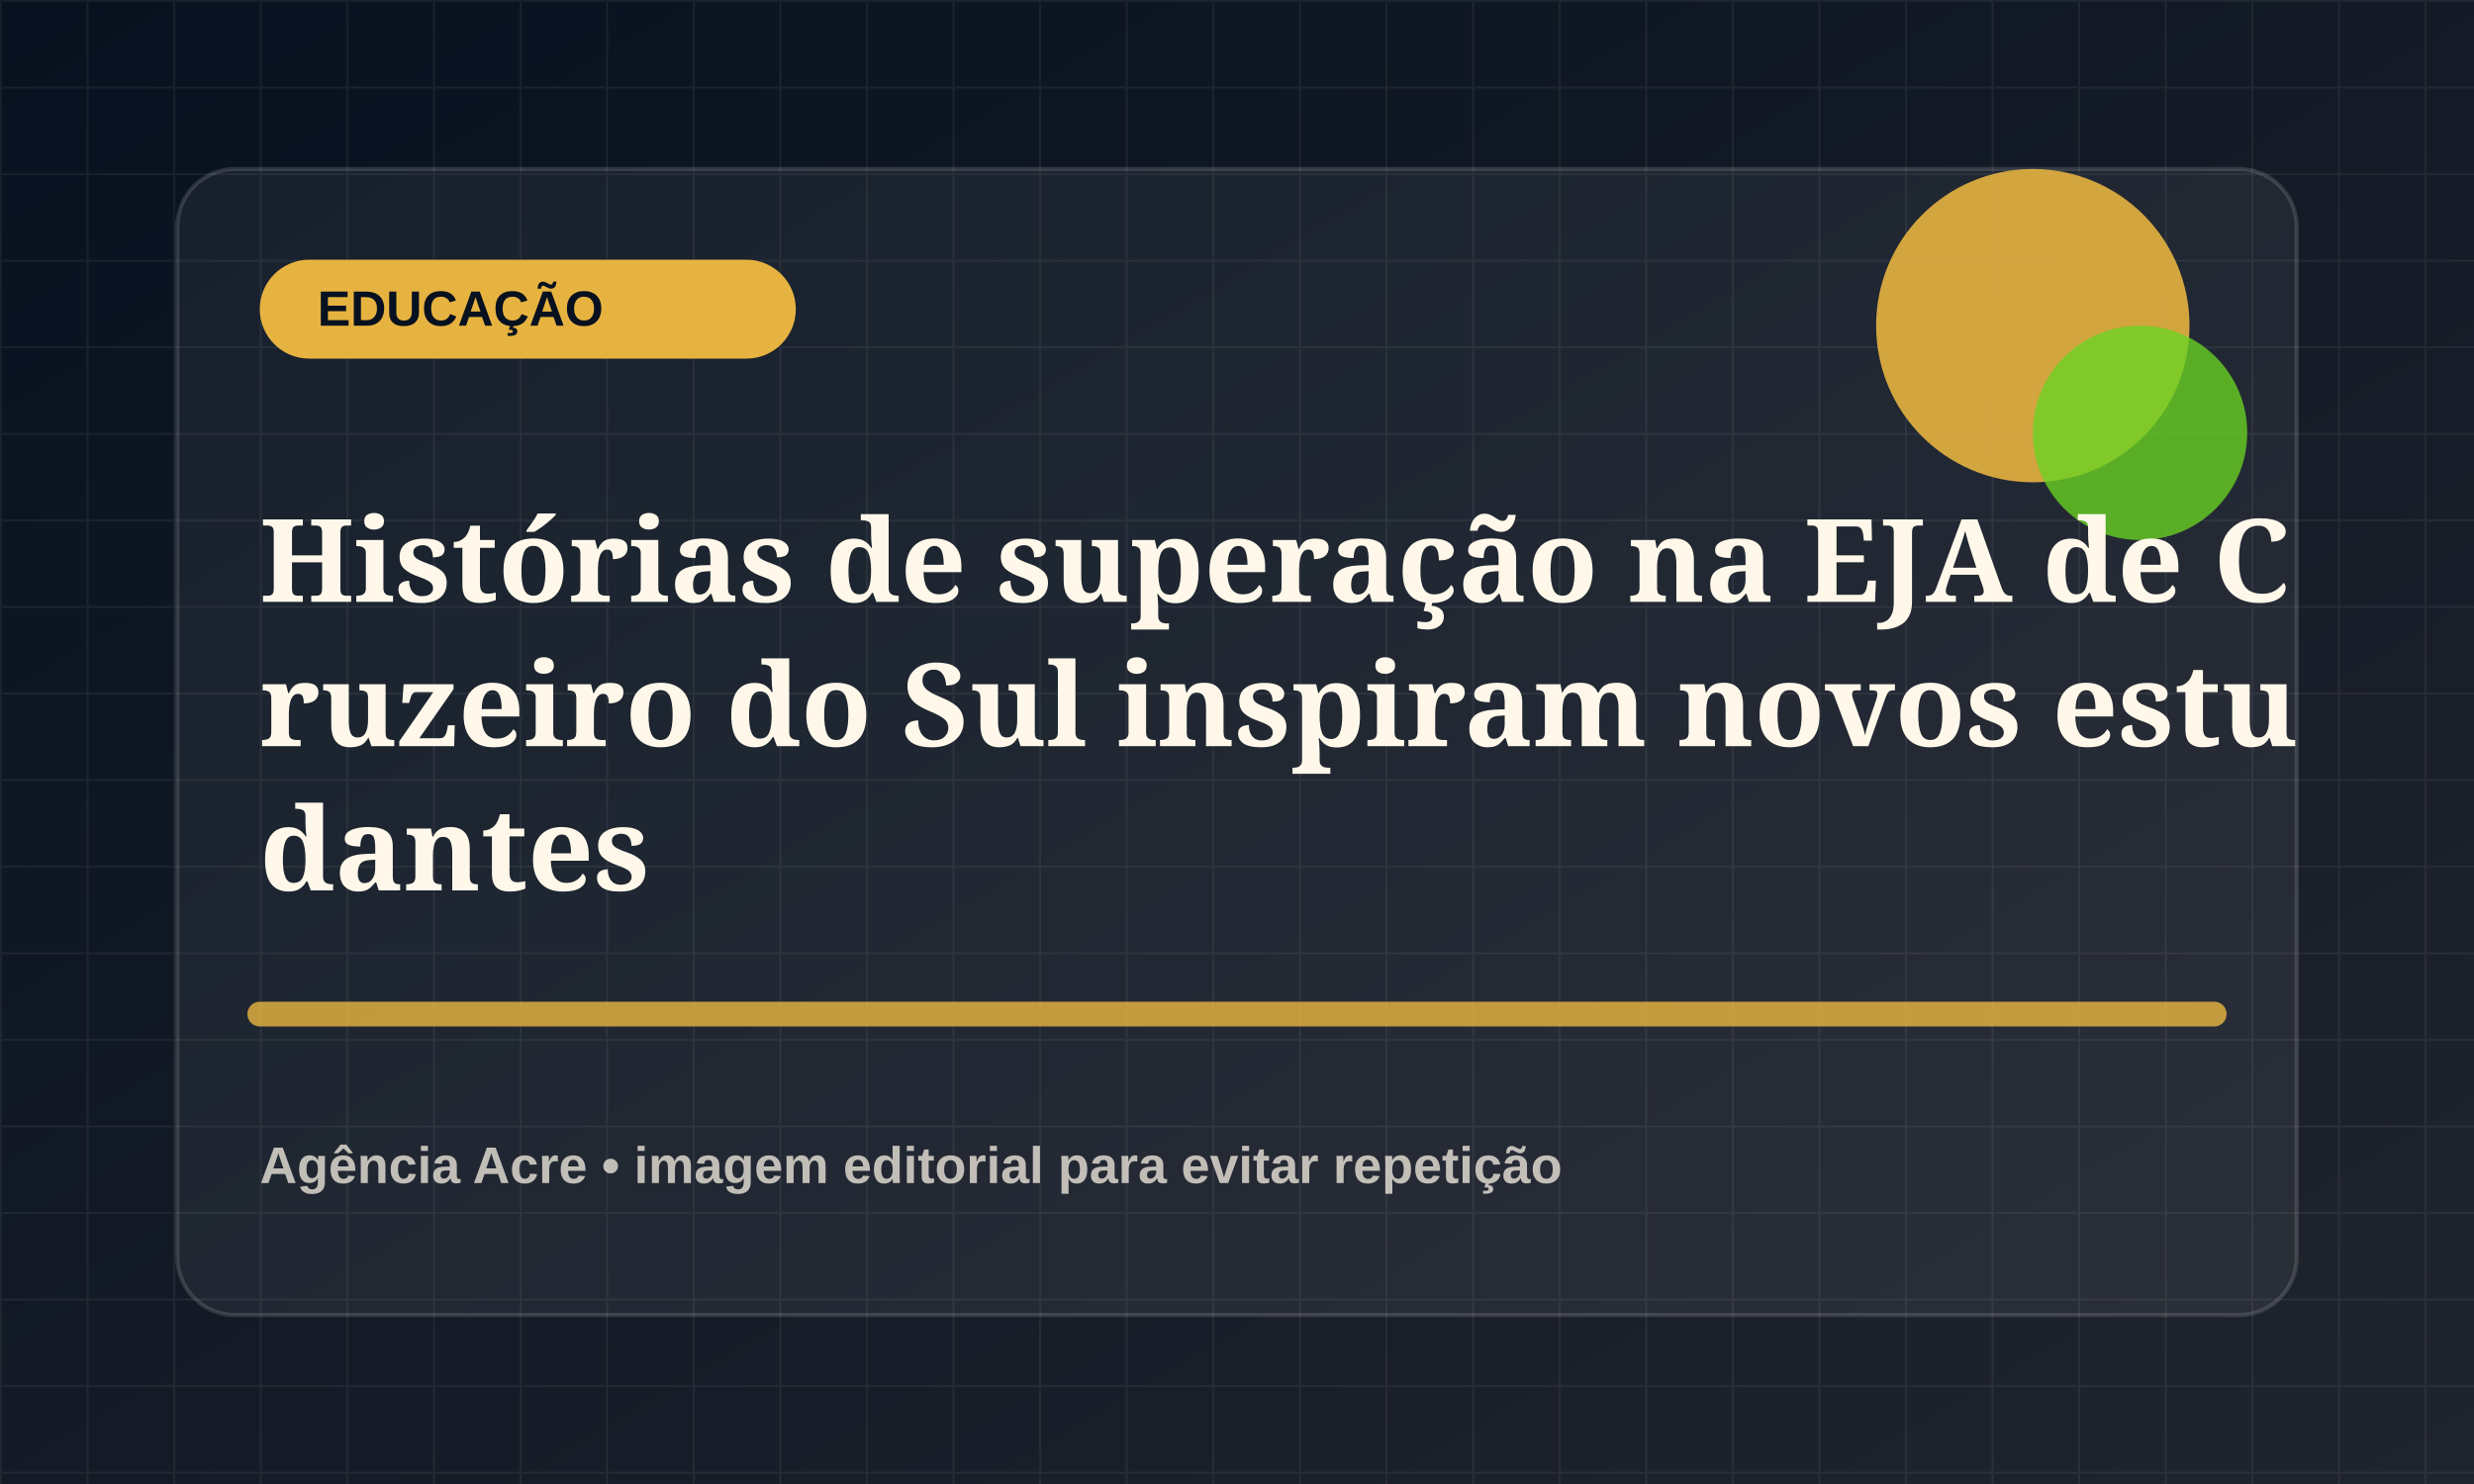
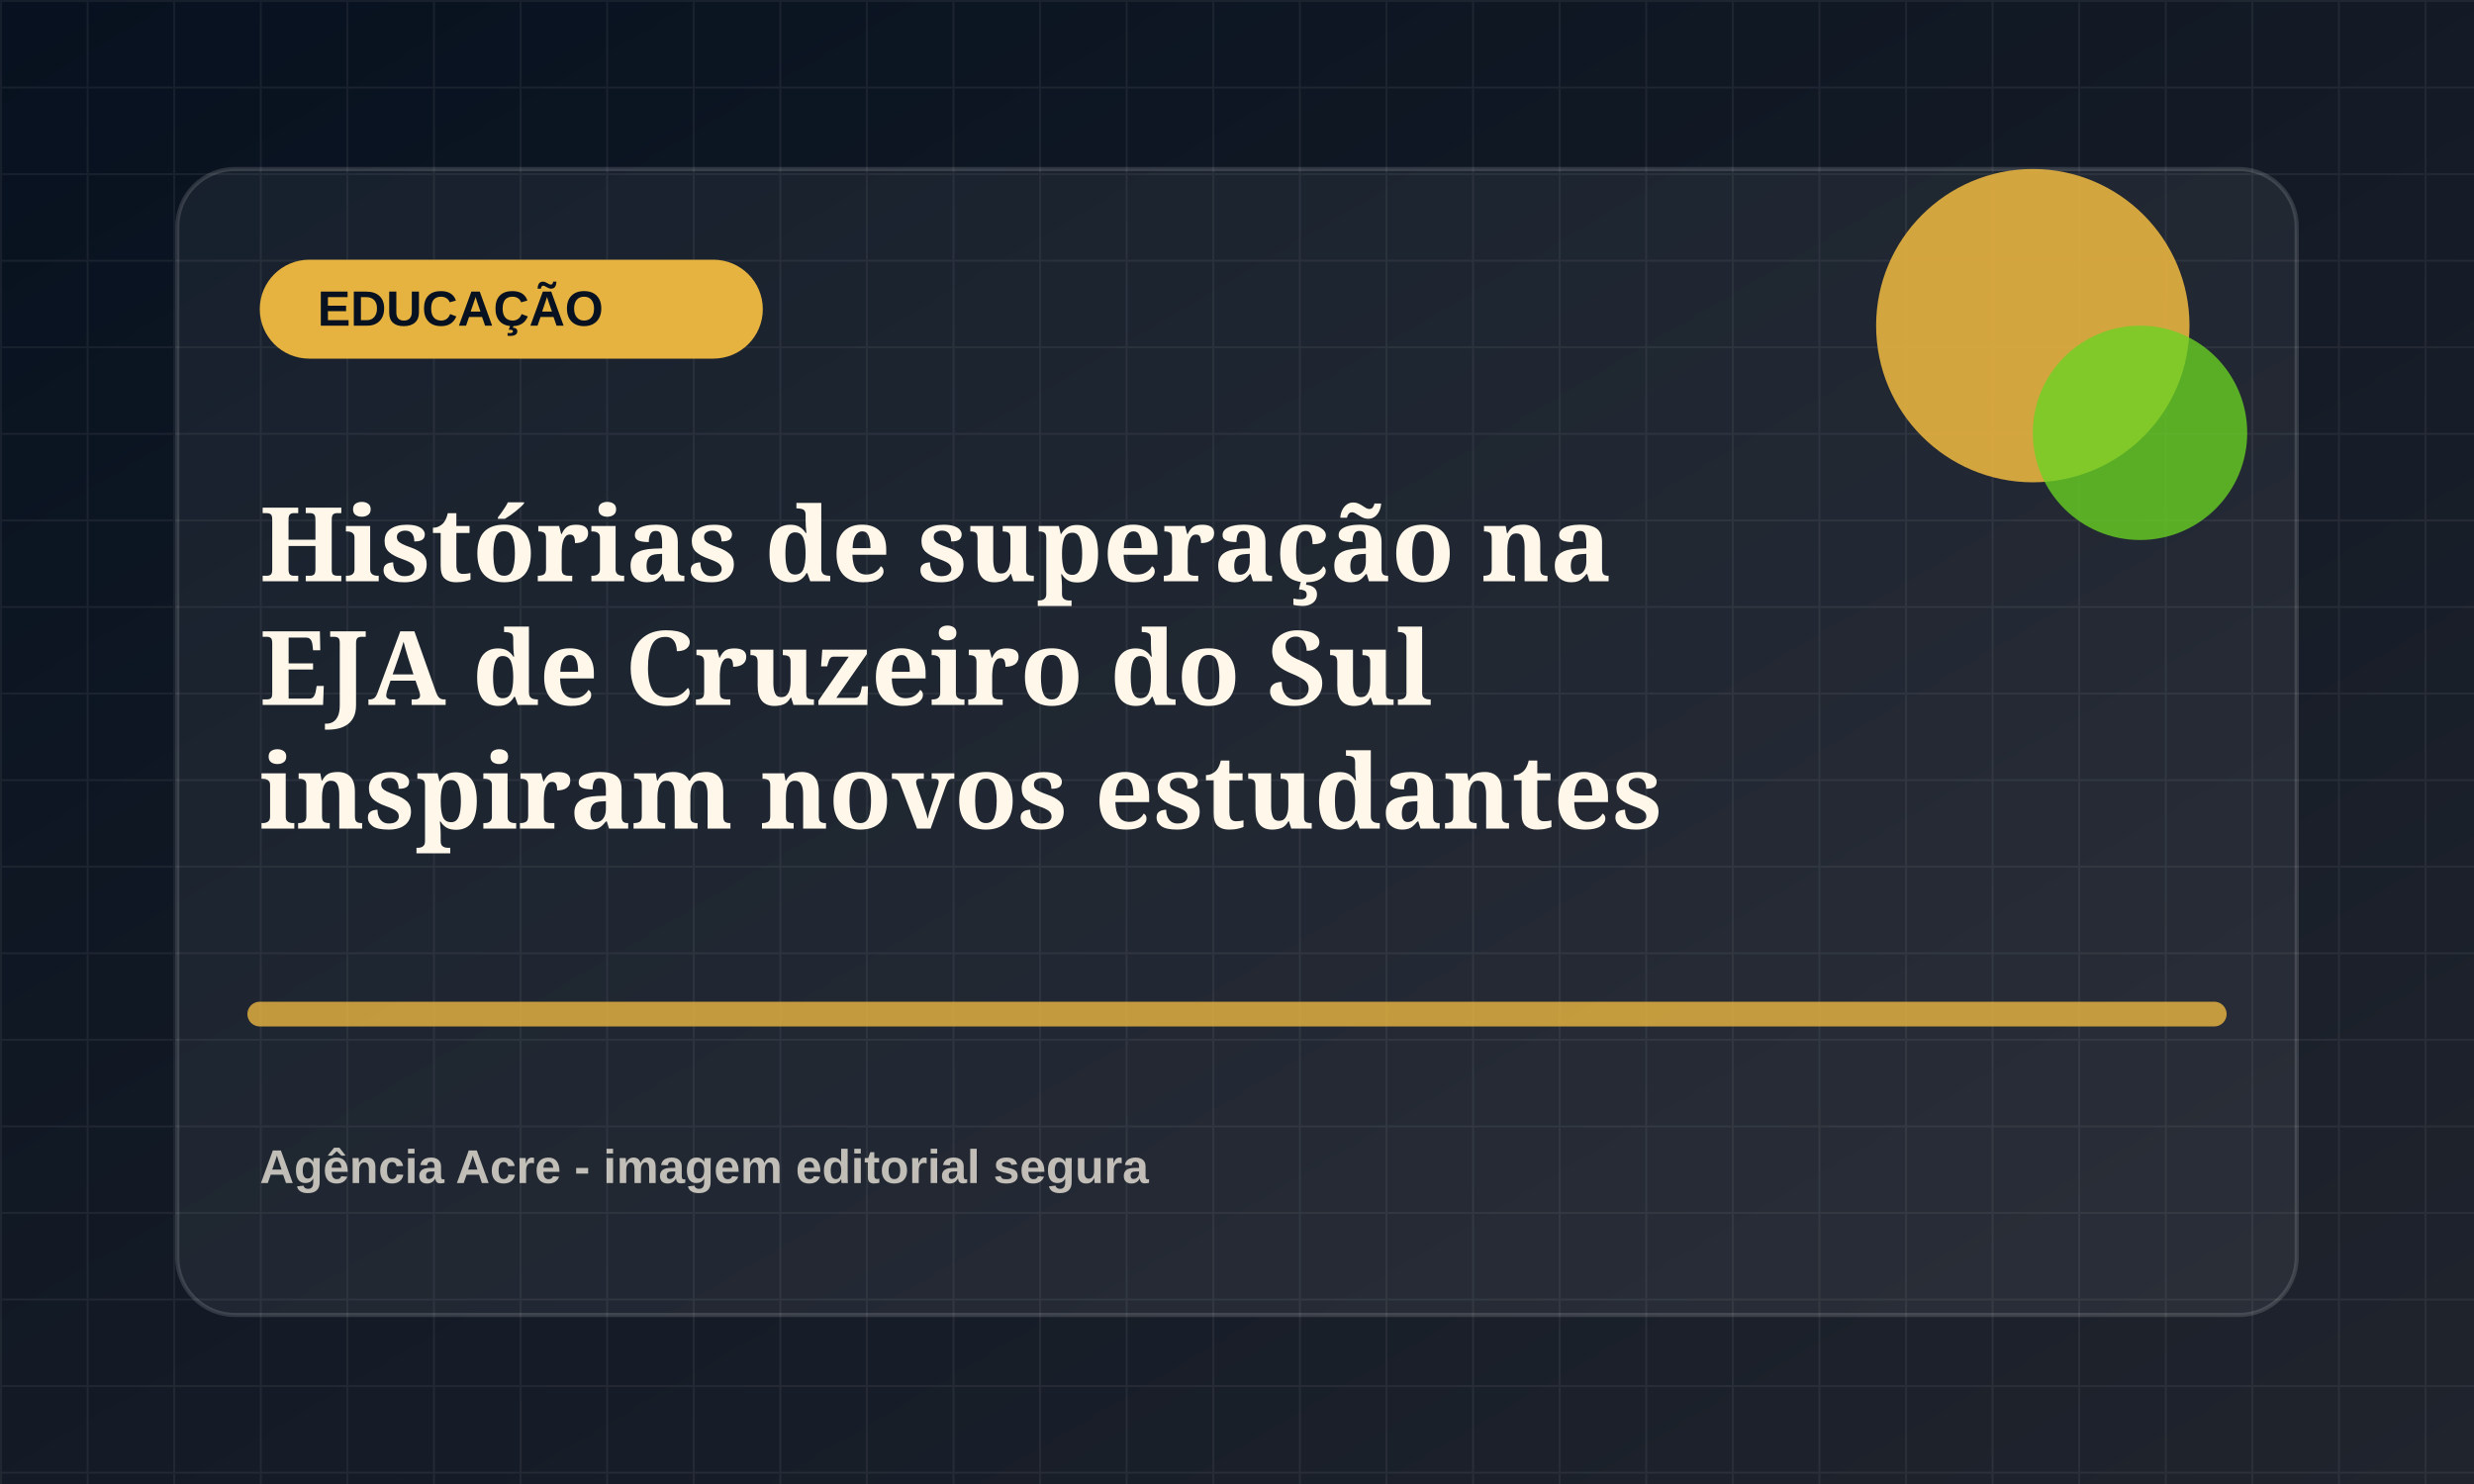
<svg xmlns="http://www.w3.org/2000/svg" viewBox="0 0 1200 720">
  <defs>
    <linearGradient id="bg" x1="0" x2="1" y1="0" y2="1">
      <stop offset="0" stop-color="#07111f" />
      <stop offset="1" stop-color="#20242d" />
    </linearGradient>
    <pattern id="grid" width="42" height="42" patternUnits="userSpaceOnUse">
      <path d="M42 0H0v42" fill="none" stroke="rgba(255,255,255,.055)" stroke-width="2" />
    </pattern>
  </defs>
  <rect width="1200" height="720" fill="url(#bg)" />
  <rect width="1200" height="720" fill="url(#grid)" />
  <rect x="86" y="82" width="1028" height="556" rx="28" fill="rgba(255,255,255,.055)" stroke="rgba(255,255,255,.14)" stroke-width="2" />
-   <rect x="126" y="126" width="260" height="48" rx="24" fill="hsl(41 78% 58%)" />
+   <rect x="126" y="126" width="244" height="48" rx="24" fill="hsl(41 78% 58%)" />
  <text x="154" y="158" fill="#07111f" font-family="Arial, sans-serif" font-size="24" font-weight="800">EDUCAÇÃO</text>
  <circle cx="986" cy="158" r="76" fill="hsl(41 78% 58%)" opacity=".9" />
  <circle cx="1038" cy="210" r="52" fill="hsl(96 72% 48%)" opacity=".78" />
  <path d="M126 492h948" stroke="hsl(41 78% 58%)" stroke-width="12" stroke-linecap="round" opacity=".82" />
-   <text x="126" y="292" fill="#fff8ea" font-family="Georgia, serif" font-size="56" font-weight="700">
-     <tspan x="126" dy="0">Histórias de superação na EJA de C</tspan>
-     <tspan x="126" dy="70">ruzeiro do Sul inspiram novos estu</tspan>
-     <tspan x="126" dy="70">dantes</tspan>
+   <text x="126" y="282" fill="#fff8ea" font-family="Georgia, serif" font-size="50" font-weight="700">
+     <tspan x="126" dy="0">Histórias de superação na</tspan>
+     <tspan x="126" dy="60">EJA de Cruzeiro do Sul</tspan>
+     <tspan x="126" dy="60">inspiram novos estudantes</tspan>
  </text>
-   <text x="126" y="574" fill="rgba(255,248,234,.72)" font-family="Arial, sans-serif" font-size="25" font-weight="700">Agência Acre • imagem editorial para evitar repetição</text>
+   <text x="126" y="574" fill="rgba(255,248,234,.72)" font-family="Arial, sans-serif" font-size="23" font-weight="700">Agência Acre - imagem editorial segura</text>
</svg>
